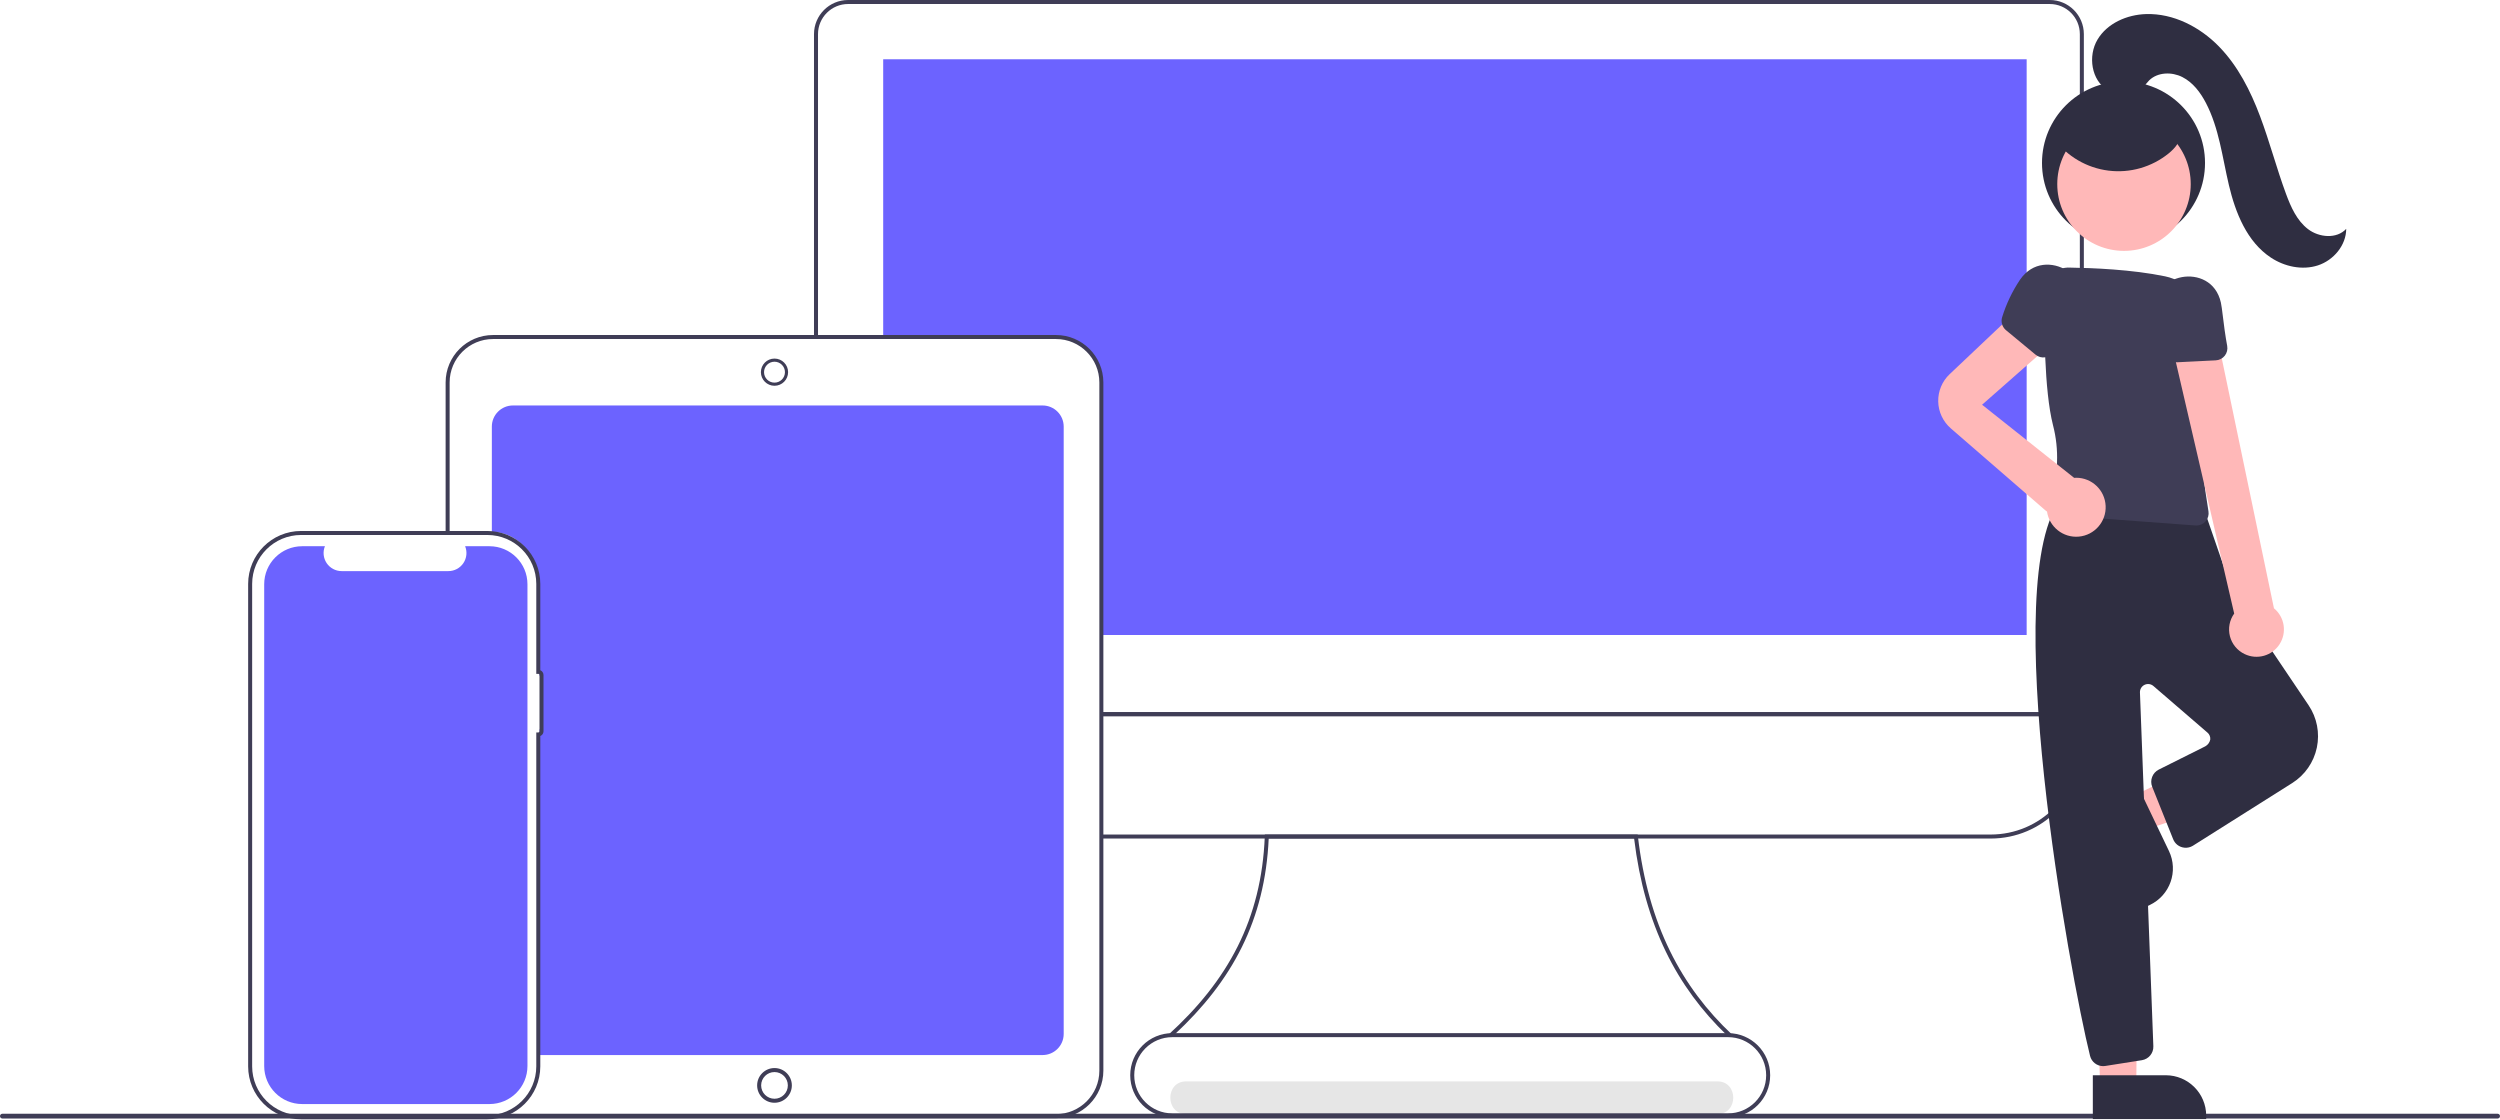
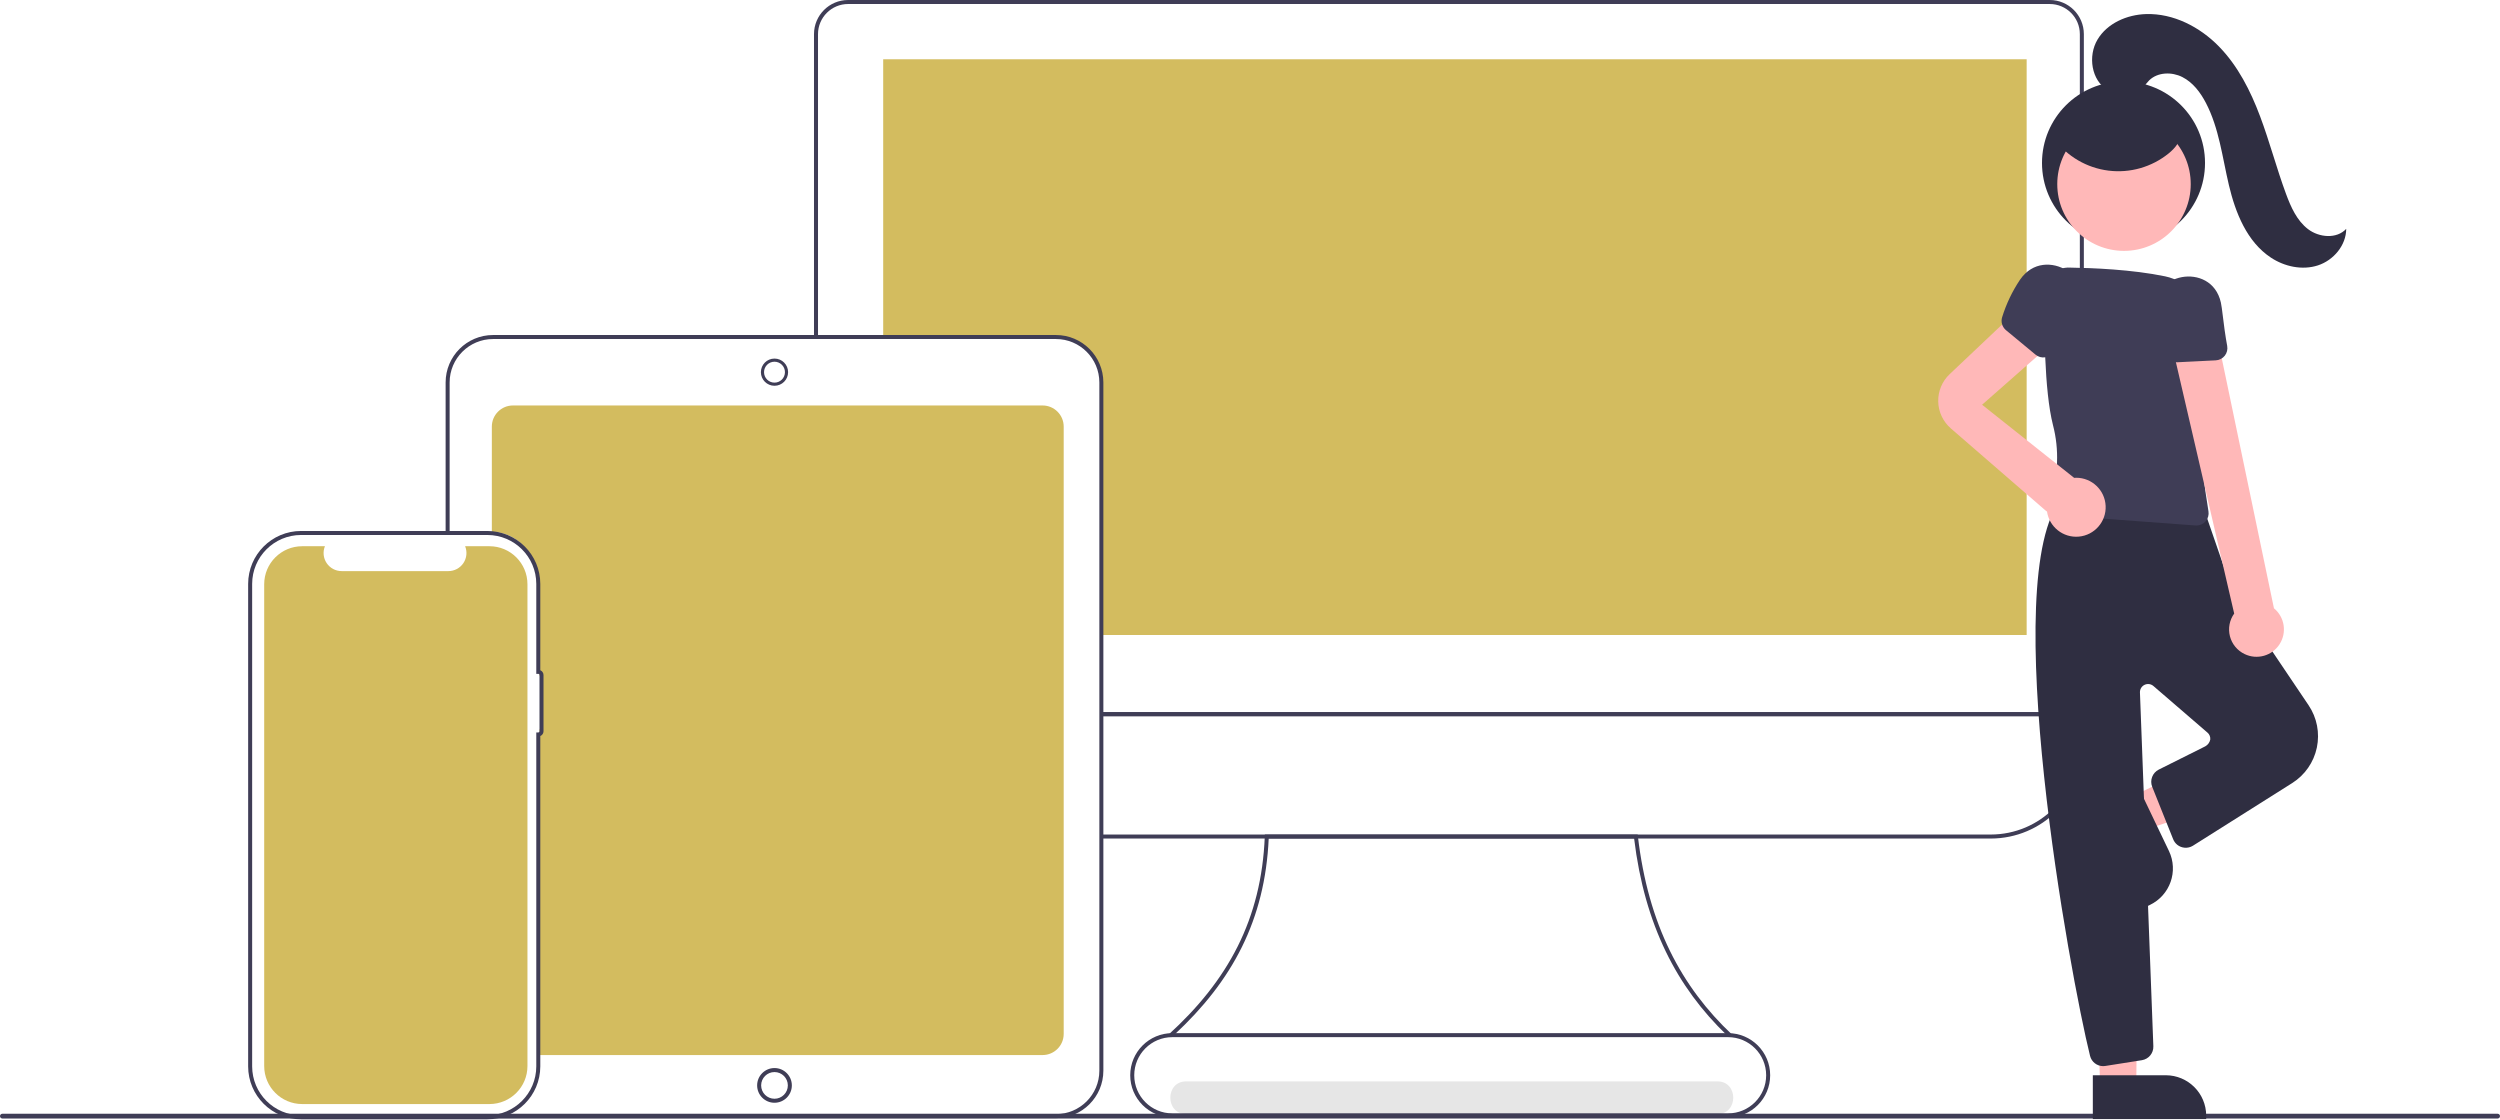
<svg xmlns="http://www.w3.org/2000/svg" id="b849a2f0-74e0-42be-b224-12e88fa50e48" data-name="Layer 1" width="920.109" height="411.952" viewBox="0 0 920.109 411.952">
  <path d="M576.472,654.024H772.063c7.721,0,7.734-12,0-12H576.472c-7.721,0-7.734,12,0,12Z" transform="translate(-139.9456 -244.0239)" fill="#e6e6e6" />
-   <path d="M523.665,393.255H328.732a7.777,7.777,0,0,0-7.767,7.767v38.725C330.688,439.976,337,448,338.529,457.741v35.107h.738a.444.444,0,0,1,.443.443v18.681a.444.444,0,0,1-.443.443h-.738V625.323c0,2.481-.025,7.007-.025,7.007H523.665a7.777,7.777,0,0,0,7.767-7.767V401.022A7.777,7.777,0,0,0,523.665,393.255Z" transform="translate(-139.9456 -244.0239)" fill="#6c63ff" />
-   <path d="M885.845,265.834V477.735H544.914V384.439a15.993,15.993,0,0,0-15.978-15.977H464.998V265.834Z" transform="translate(-139.9456 -244.0239)" fill="#6c63ff" />
+   <path d="M523.665,393.255H328.732a7.777,7.777,0,0,0-7.767,7.767v38.725C330.688,439.976,337,448,338.529,457.741v35.107h.738a.444.444,0,0,1,.443.443v18.681a.444.444,0,0,1-.443.443h-.738V625.323c0,2.481-.025,7.007-.025,7.007H523.665a7.777,7.777,0,0,0,7.767-7.767V401.022A7.777,7.777,0,0,0,523.665,393.255Z" transform="translate(-139.9456 -244.0239)" fill="#d3bc5f" />
+   <path d="M885.845,265.834V477.735H544.914V384.439a15.993,15.993,0,0,0-15.978-15.977H464.998V265.834Z" transform="translate(-139.9456 -244.0239)" fill="#d3bc5f" />
  <path d="M906.895,507.607H545.295v-1.477H905.418V256.576a11.088,11.088,0,0,0-11.075-11.075H452.084a11.088,11.088,0,0,0-11.075,11.075V367.505h-1.477V256.576a12.566,12.566,0,0,1,12.552-12.552h442.259A12.566,12.566,0,0,1,906.895,256.576Z" transform="translate(-139.9456 -244.0239)" fill="#3f3d56" />
  <path d="M872.632,552.645H545.295v-1.477H872.632A32.823,32.823,0,0,0,905.418,518.383V507.607H545.295v-1.477H906.895V518.383A34.301,34.301,0,0,1,872.632,552.645Z" transform="translate(-139.9456 -244.0239)" fill="#3f3d56" />
  <path d="M775.485,625.002c-18.248-17.522-30.252-40.384-34.111-72.356H606.885c-1.368,29.912-13.296,52.345-34.813,72.278l-2.273.079c22.199-20.118,34.427-42.716,35.641-73.125l.028-.709h137.219l.076.653c3.79,32.514,16.045,55.523,34.743,73.062Z" transform="translate(-139.9456 -244.0239)" fill="#3f3d56" />
  <path d="M528.58,655.548H321.407v-1.477H528.58a15.995,15.995,0,0,0,15.977-15.977V384.778A15.995,15.995,0,0,0,528.58,368.801H321.407a15.995,15.995,0,0,0-15.977,15.977v54.667H303.953V384.778a17.473,17.473,0,0,1,17.453-17.453H528.58a17.473,17.473,0,0,1,17.453,17.453V638.095A17.473,17.473,0,0,1,528.58,655.548Z" transform="translate(-139.9456 -244.0239)" fill="#3f3d56" />
  <path d="M424.993,386.007A5.007,5.007,0,1,1,430,381,5.012,5.012,0,0,1,424.993,386.007Zm0-8.856a3.849,3.849,0,1,0,3.849,3.849A3.854,3.854,0,0,0,424.993,377.151Z" transform="translate(-139.9456 -244.0239)" fill="#3f3d56" />
  <path d="M424.993,649.888a6.388,6.388,0,1,1,6.388-6.389A6.396,6.396,0,0,1,424.993,649.888Zm0-11.3a4.912,4.912,0,1,0,4.912,4.912A4.917,4.917,0,0,0,424.993,638.588Z" transform="translate(-139.9456 -244.0239)" fill="#3f3d56" />
  <path d="M319.326,655.976h-68.58A19.495,19.495,0,0,1,231.273,636.503V458.919a19.495,19.495,0,0,1,19.473-19.473h68.58a19.495,19.495,0,0,1,19.473,19.473v31.779a1.923,1.923,0,0,1,1.182,1.772l-0,20.678a1.923,1.923,0,0,1-1.182,1.772V636.503A19.495,19.495,0,0,1,319.326,655.976ZM250.746,440.922a18.017,18.017,0,0,0-17.997,17.996V636.503a18.017,18.017,0,0,0,17.997,17.997h68.58A18.017,18.017,0,0,0,337.323,636.503V513.592h.738a.444.444,0,0,0,.443-.443l0-20.678a.444.444,0,0,0-.443-.443h-.738V458.919a18.017,18.017,0,0,0-17.996-17.996Z" transform="translate(-139.9456 -244.0239)" fill="#3f3d56" />
-   <path d="M320.082,445.058h-8.952a6.647,6.647,0,0,1-6.154,9.158H265.687a6.647,6.647,0,0,1-6.154-9.158h-8.361a13.991,13.991,0,0,0-13.991,13.991V636.373a13.991,13.991,0,0,0,13.991,13.991h68.91a13.991,13.991,0,0,0,13.991-13.991h0V459.049A13.991,13.991,0,0,0,320.082,445.058Z" transform="translate(-139.9456 -244.0239)" fill="#6c63ff" />
+   <path d="M320.082,445.058h-8.952a6.647,6.647,0,0,1-6.154,9.158H265.687a6.647,6.647,0,0,1-6.154-9.158h-8.361a13.991,13.991,0,0,0-13.991,13.991V636.373a13.991,13.991,0,0,0,13.991,13.991h68.91a13.991,13.991,0,0,0,13.991-13.991h0V459.049A13.991,13.991,0,0,0,320.082,445.058Z" transform="translate(-139.9456 -244.0239)" fill="#d3bc5f" />
  <path d="M1059.175,655.687H140.825a.879.879,0,1,1,0-1.758h918.351a.879.879,0,1,1,0,1.758Z" transform="translate(-139.9456 -244.0239)" fill="#3f3d56" />
  <path d="M775.941,655.273H571.424a15.505,15.505,0,1,1,0-31.01H775.941a15.505,15.505,0,0,1,0,31.01ZM571.424,625.74a14.028,14.028,0,0,0,0,28.056H775.941a14.028,14.028,0,0,0,0-28.056Z" transform="translate(-139.9456 -244.0239)" fill="#3f3d56" />
  <polygon points="784.495 293.196 790.223 305.172 839.14 288.778 830.686 271.103 784.495 293.196" fill="#ffb8b8" />
  <path d="M907.504,547.254h41.721a0,0,0,0,1,0,0v16.119a0,0,0,0,1,0,0H922.391a14.887,14.887,0,0,1-14.887-14.887v-1.233A0,0,0,0,1,907.504,547.254Z" transform="translate(688.0305 1388.396) rotate(-115.5616)" fill="#2f2e41" />
  <polygon points="772.964 400.141 786.231 399.693 786.789 348.049 771.237 348.967 772.964 400.141" fill="#ffb8b8" />
  <path d="M910.199,639.762h41.721a0,0,0,0,1,0,0v16.119a0,0,0,0,1,0,0H925.085a14.887,14.887,0,0,1-14.887-14.887v-1.233A0,0,0,0,1,910.199,639.762Z" transform="translate(1722.172 1051.619) rotate(180)" fill="#2f2e41" />
  <path d="M914.001,636.407a4.974,4.974,0,0,1-4.83-3.786c-7.268-29.201-34.311-176.333-10.397-205.23l.208-.252.316-.08c1.679-.425,33.325-10.223,51.894,5.071l.217.179,10.334,29.915,27.859,41.355a20.403,20.403,0,0,1-6.033,28.654l-36.582,23.085a5.009,5.009,0,0,1-5.753-.405,5.061,5.061,0,0,1-1.5-2.092l-7.688-19.22a5.03,5.03,0,0,1,2.406-6.329l17.139-8.57a3.674,3.674,0,0,0,1.83-2.504,2.959,2.959,0,0,0-1.029-2.543l-19.896-17.151a3,3,0,0,0-4.957,2.385l4.932,130.203a5.002,5.002,0,0,1-4.217,5.128L914.8,636.343A5.049,5.049,0,0,1,914.001,636.407Z" transform="translate(-139.9456 -244.0239)" fill="#2f2e41" />
  <path d="M948.322,437.437q-.169,0-.34-.013l-49.616-3.675a4.493,4.493,0,0,1-3.914-5.97A47.092,47.092,0,0,0,895.528,400.46c-3.232-12.742-3.308-36.433-3.066-49.421a8.753,8.753,0,0,1,8.281-8.522l0-.018,1,.012c8.083.113,22.916.69,35.053,3.215a18.389,18.389,0,0,1,14.659,17.7c.275,12.058.315,28.379-1.053,37.657-1.154,7.827.978,22.858,2.352,31.122a4.498,4.498,0,0,1-4.433,5.231Z" transform="translate(-139.9456 -244.0239)" fill="#3f3d56" />
  <path d="M966.035,484.734a10.025,10.025,0,0,1-3.811-14.892L939.308,371.024H956.633l20.224,96.871a10.079,10.079,0,0,1-10.823,16.84Z" transform="translate(-139.9456 -244.0239)" fill="#ffb8b8" />
  <path d="M857.504,381.729l27.435-25.952,10.336,14.47L869.436,392.985,903.323,419.896c.245-.017.489-.037.738-.037a10.853,10.853,0,1,1-10.746,12.296l-.107.107-35.269-30.567A13.471,13.471,0,0,1,857.504,381.729Z" transform="translate(-139.9456 -244.0239)" fill="#ffb8b8" />
  <path d="M941.134,377.356a4.47,4.47,0,0,1-4.052-2.554,52.813,52.813,0,0,1-4.468-14.57c-1.19-8.244,4.542-13.148,10.372-14.217,5.671-1.04,12.578,1.454,14.343,9.383a20.451,20.451,0,0,1,.342,2.032c.707,6.011,1.372,10.686,1.977,13.896a4.495,4.495,0,0,1-4.198,5.32l-14.086.704Q941.248,377.356,941.134,377.356Z" transform="translate(-139.9456 -244.0239)" fill="#3f3d56" />
  <circle cx="781.544" cy="59.981" r="30" fill="#2f2e41" />
  <circle cx="781.725" cy="67.769" r="24.561" fill="#ffb8b8" />
  <path d="M878.078,365.403a4.47,4.47,0,0,1-1.262-4.621,52.813,52.813,0,0,1,6.551-13.76c4.693-6.882,12.232-6.624,17.252-3.473,4.883,3.065,8.29,9.57,4.235,16.608a20.453,20.453,0,0,1-1.121,1.729c-3.54,4.909-6.208,8.805-7.931,11.58a4.495,4.495,0,0,1-6.69,1.086l-10.86-8.998Q878.162,365.48,878.078,365.403Z" transform="translate(-139.9456 -244.0239)" fill="#3f3d56" />
  <path d="M915.662,277.213c-6.037-3.602-7.344-12.572-3.747-18.612s10.865-9.191,17.891-9.398c10.037-.297,19.73,4.701,26.756,11.875s11.662,16.357,15.194,25.757,6.068,19.148,9.55,28.567c1.786,4.833,3.986,9.796,8.073,12.934s10.583,3.705,14.076-.083c-.013,6.061-4.66,11.571-10.423,13.447s-12.283.459-17.335-2.889c-8.765-5.808-12.997-16.411-15.416-26.644s-3.61-20.955-8.474-30.278c-2.015-3.863-4.776-7.532-8.661-9.503s-9.061-1.841-12.187,1.194c-1.448,1.406-2.385,3.323-4.028,4.495a8.047,8.047,0,0,1-7.036.733,23.801,23.801,0,0,1-6.362-3.59" transform="translate(-139.9456 -244.0239)" fill="#2f2e41" />
  <path d="M896.02,295.198a29.383,29.383,0,0,0,42.121,5.258c2.385-1.94,4.6-4.614,4.45-7.685-.153-3.145-2.724-5.616-5.349-7.355a34.484,34.484,0,0,0-23.404-5.378c-4.675.628-9.364,2.332-12.675,5.692s-4.96,8.586-3.253,12.983" transform="translate(-139.9456 -244.0239)" fill="#2f2e41" />
</svg>
